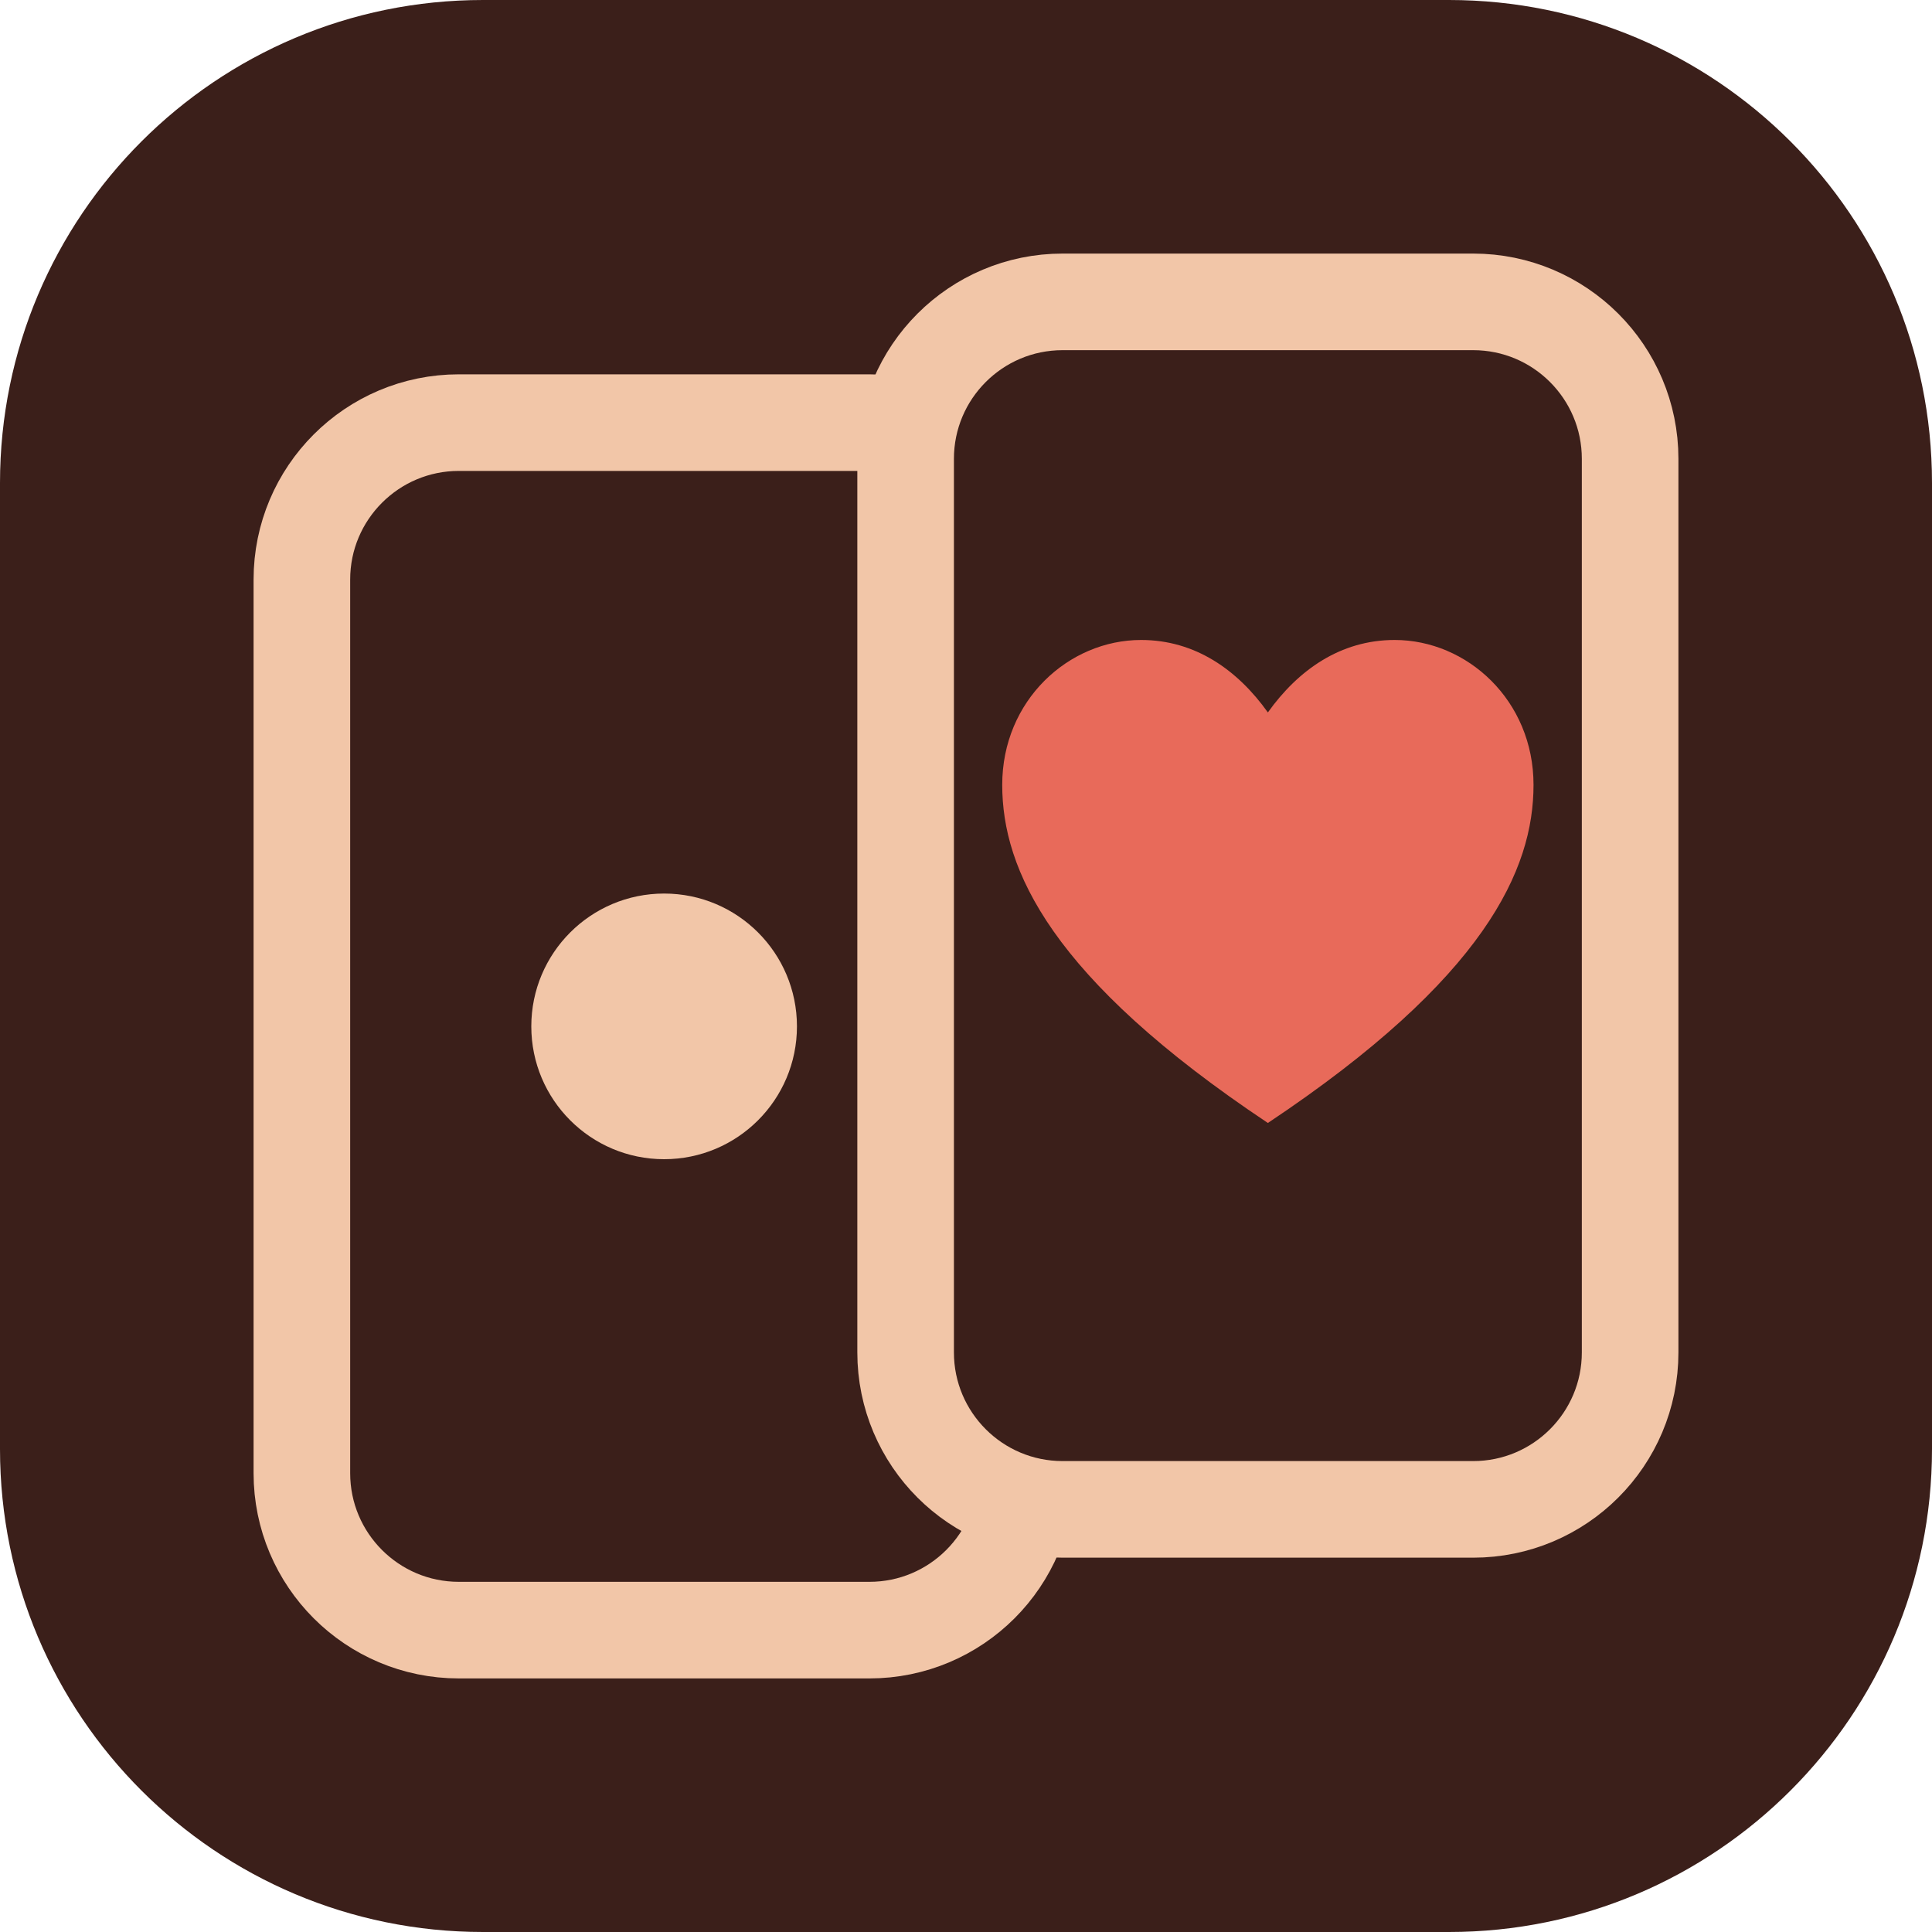
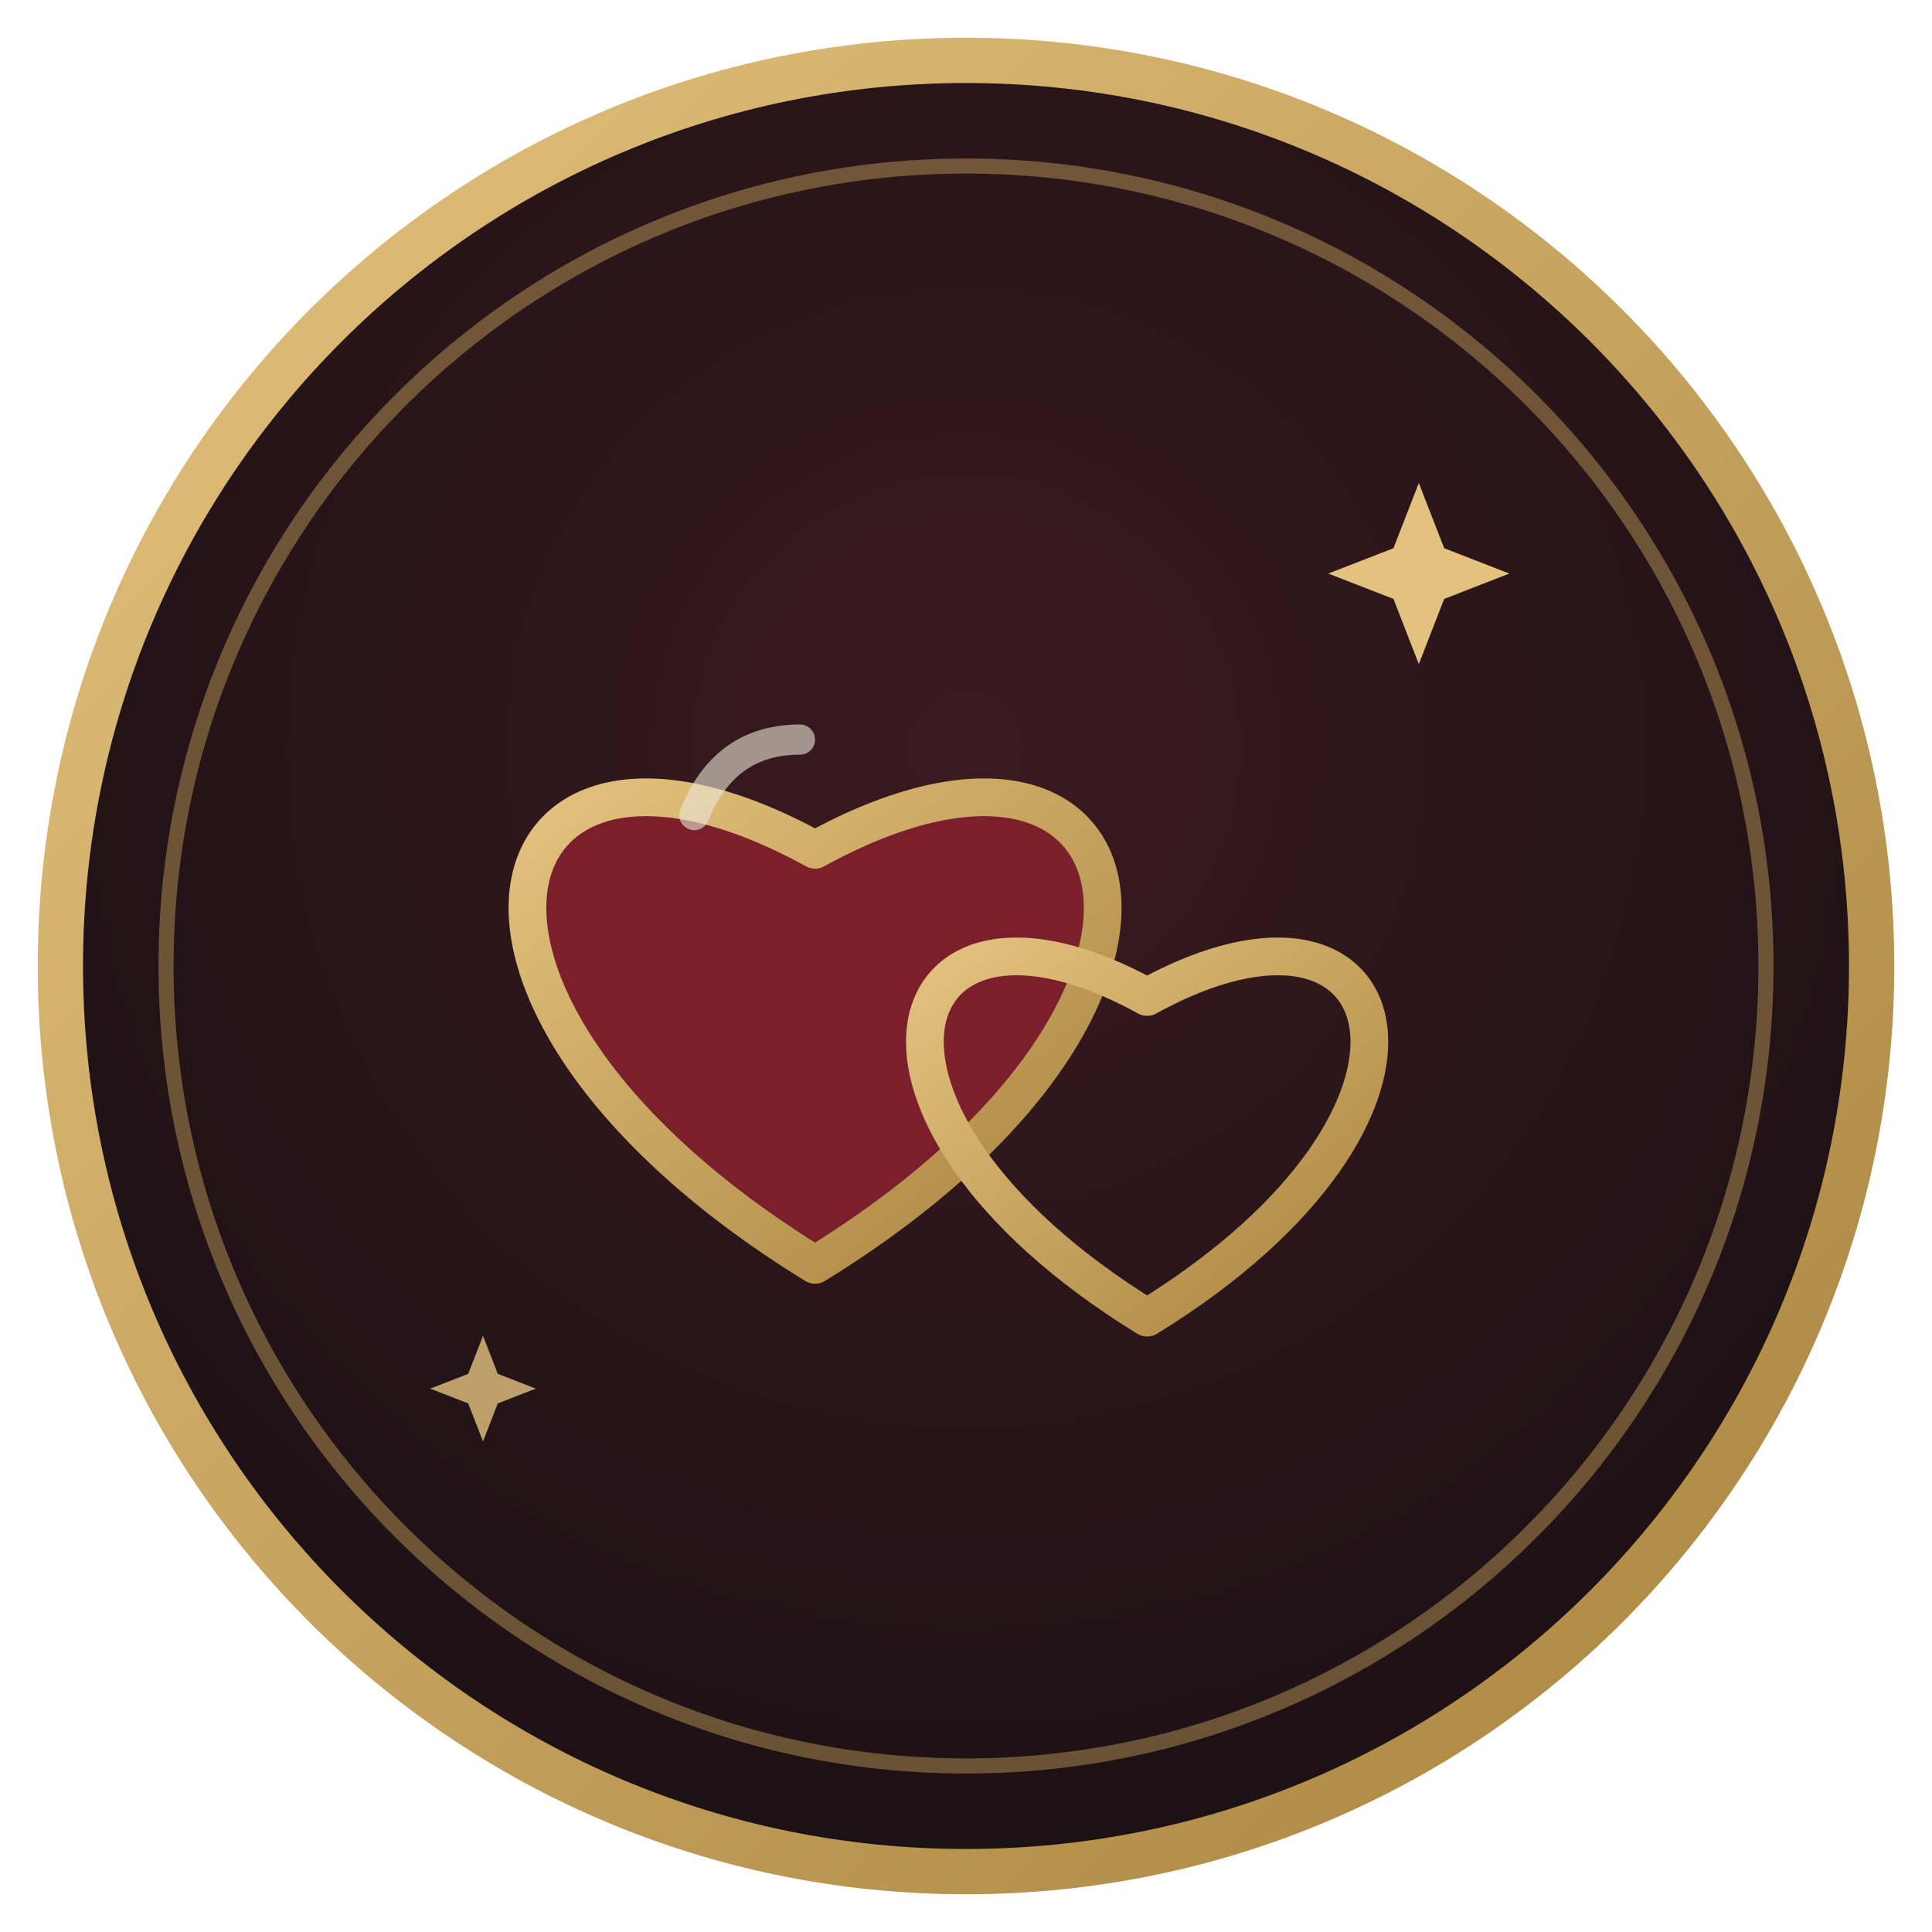
- <svg xmlns="http://www.w3.org/2000/svg" viewBox="0 0 32 32">
-   <rect width="32" height="32" rx="8" fill="#3B1F1A" />
-   <rect x="5" y="7" width="12" height="20" rx="2.6" fill="none" stroke="#F2C6A8" stroke-width="1.6" />
-   <rect x="15" y="5" width="12" height="20" rx="2.6" fill="#3B1F1A" stroke="#F2C6A8" stroke-width="1.6" />
-   <path d="M21 18.6 C17.4 16.2 16.6 14.4 16.6 13 C16.6 11.6 17.7 10.6 18.9 10.6 C19.8 10.6 20.5 11.1 21 11.8 C21.5 11.1 22.2 10.6 23.1 10.6 C24.3 10.6 25.4 11.6 25.4 13 C25.4 14.4 24.6 16.2 21 18.6 Z" fill="#E86A5A" />
-   <circle cx="11" cy="17" r="2.2" fill="#F2C6A8" />
+ <svg xmlns="http://www.w3.org/2000/svg" viewBox="0 0 128 128" role="img" aria-label="Mon Amour">
+   <defs>
+     <radialGradient id="bg" cx="50%" cy="38%" r="65%">
+       <stop offset="0" stop-color="#3A1A20" />
+       <stop offset="1" stop-color="#1A1014" />
+     </radialGradient>
+     <linearGradient id="gold" x1="0" y1="0" x2="1" y2="1">
+       <stop offset="0" stop-color="#E2C27E" />
+       <stop offset="1" stop-color="#A9843F" />
+     </linearGradient>
+   </defs>
+   <circle cx="64" cy="64" r="60" fill="url(#bg)" />
+   <circle cx="64" cy="64" r="60" fill="none" stroke="url(#gold)" stroke-width="3" />
+   <circle cx="64" cy="64" r="53" fill="none" stroke="#C9A55C" stroke-opacity=".45" stroke-width="1" />
+   <path d="M54 83.8 C25.4 66.2 32 44.2 54 56.3 C76 44.2 82.6 66.2 54 83.8Z" fill="#7A1F2B" stroke="url(#gold)" stroke-width="2.5" stroke-linejoin="round" />
+   <path d="M76 87.3 C53.9 73.7 59 56.7 76 66.05 C93 56.7 98.1 73.7 76 87.3Z" fill="none" stroke="url(#gold)" stroke-width="2.5" stroke-linejoin="round" />
+   <path d="M46 54 Q48 49 53 49" fill="none" stroke="#EFE6D8" stroke-opacity=".6" stroke-width="2" stroke-linecap="round" />
+   <path d="M94 32 L95.68 36.32 L100 38 L95.68 39.68 L94 44 L92.32 39.68 L88 38 L92.32 36.32Z" fill="#E2C27E" opacity="1" />
+   <path d="M32 88.5 L32.98 91.02 L35.5 92 L32.98 92.98 L32 95.5 L31.02 92.98 L28.5 92 L31.02 91.02Z" fill="#E2C27E" opacity="0.8" />
</svg>
